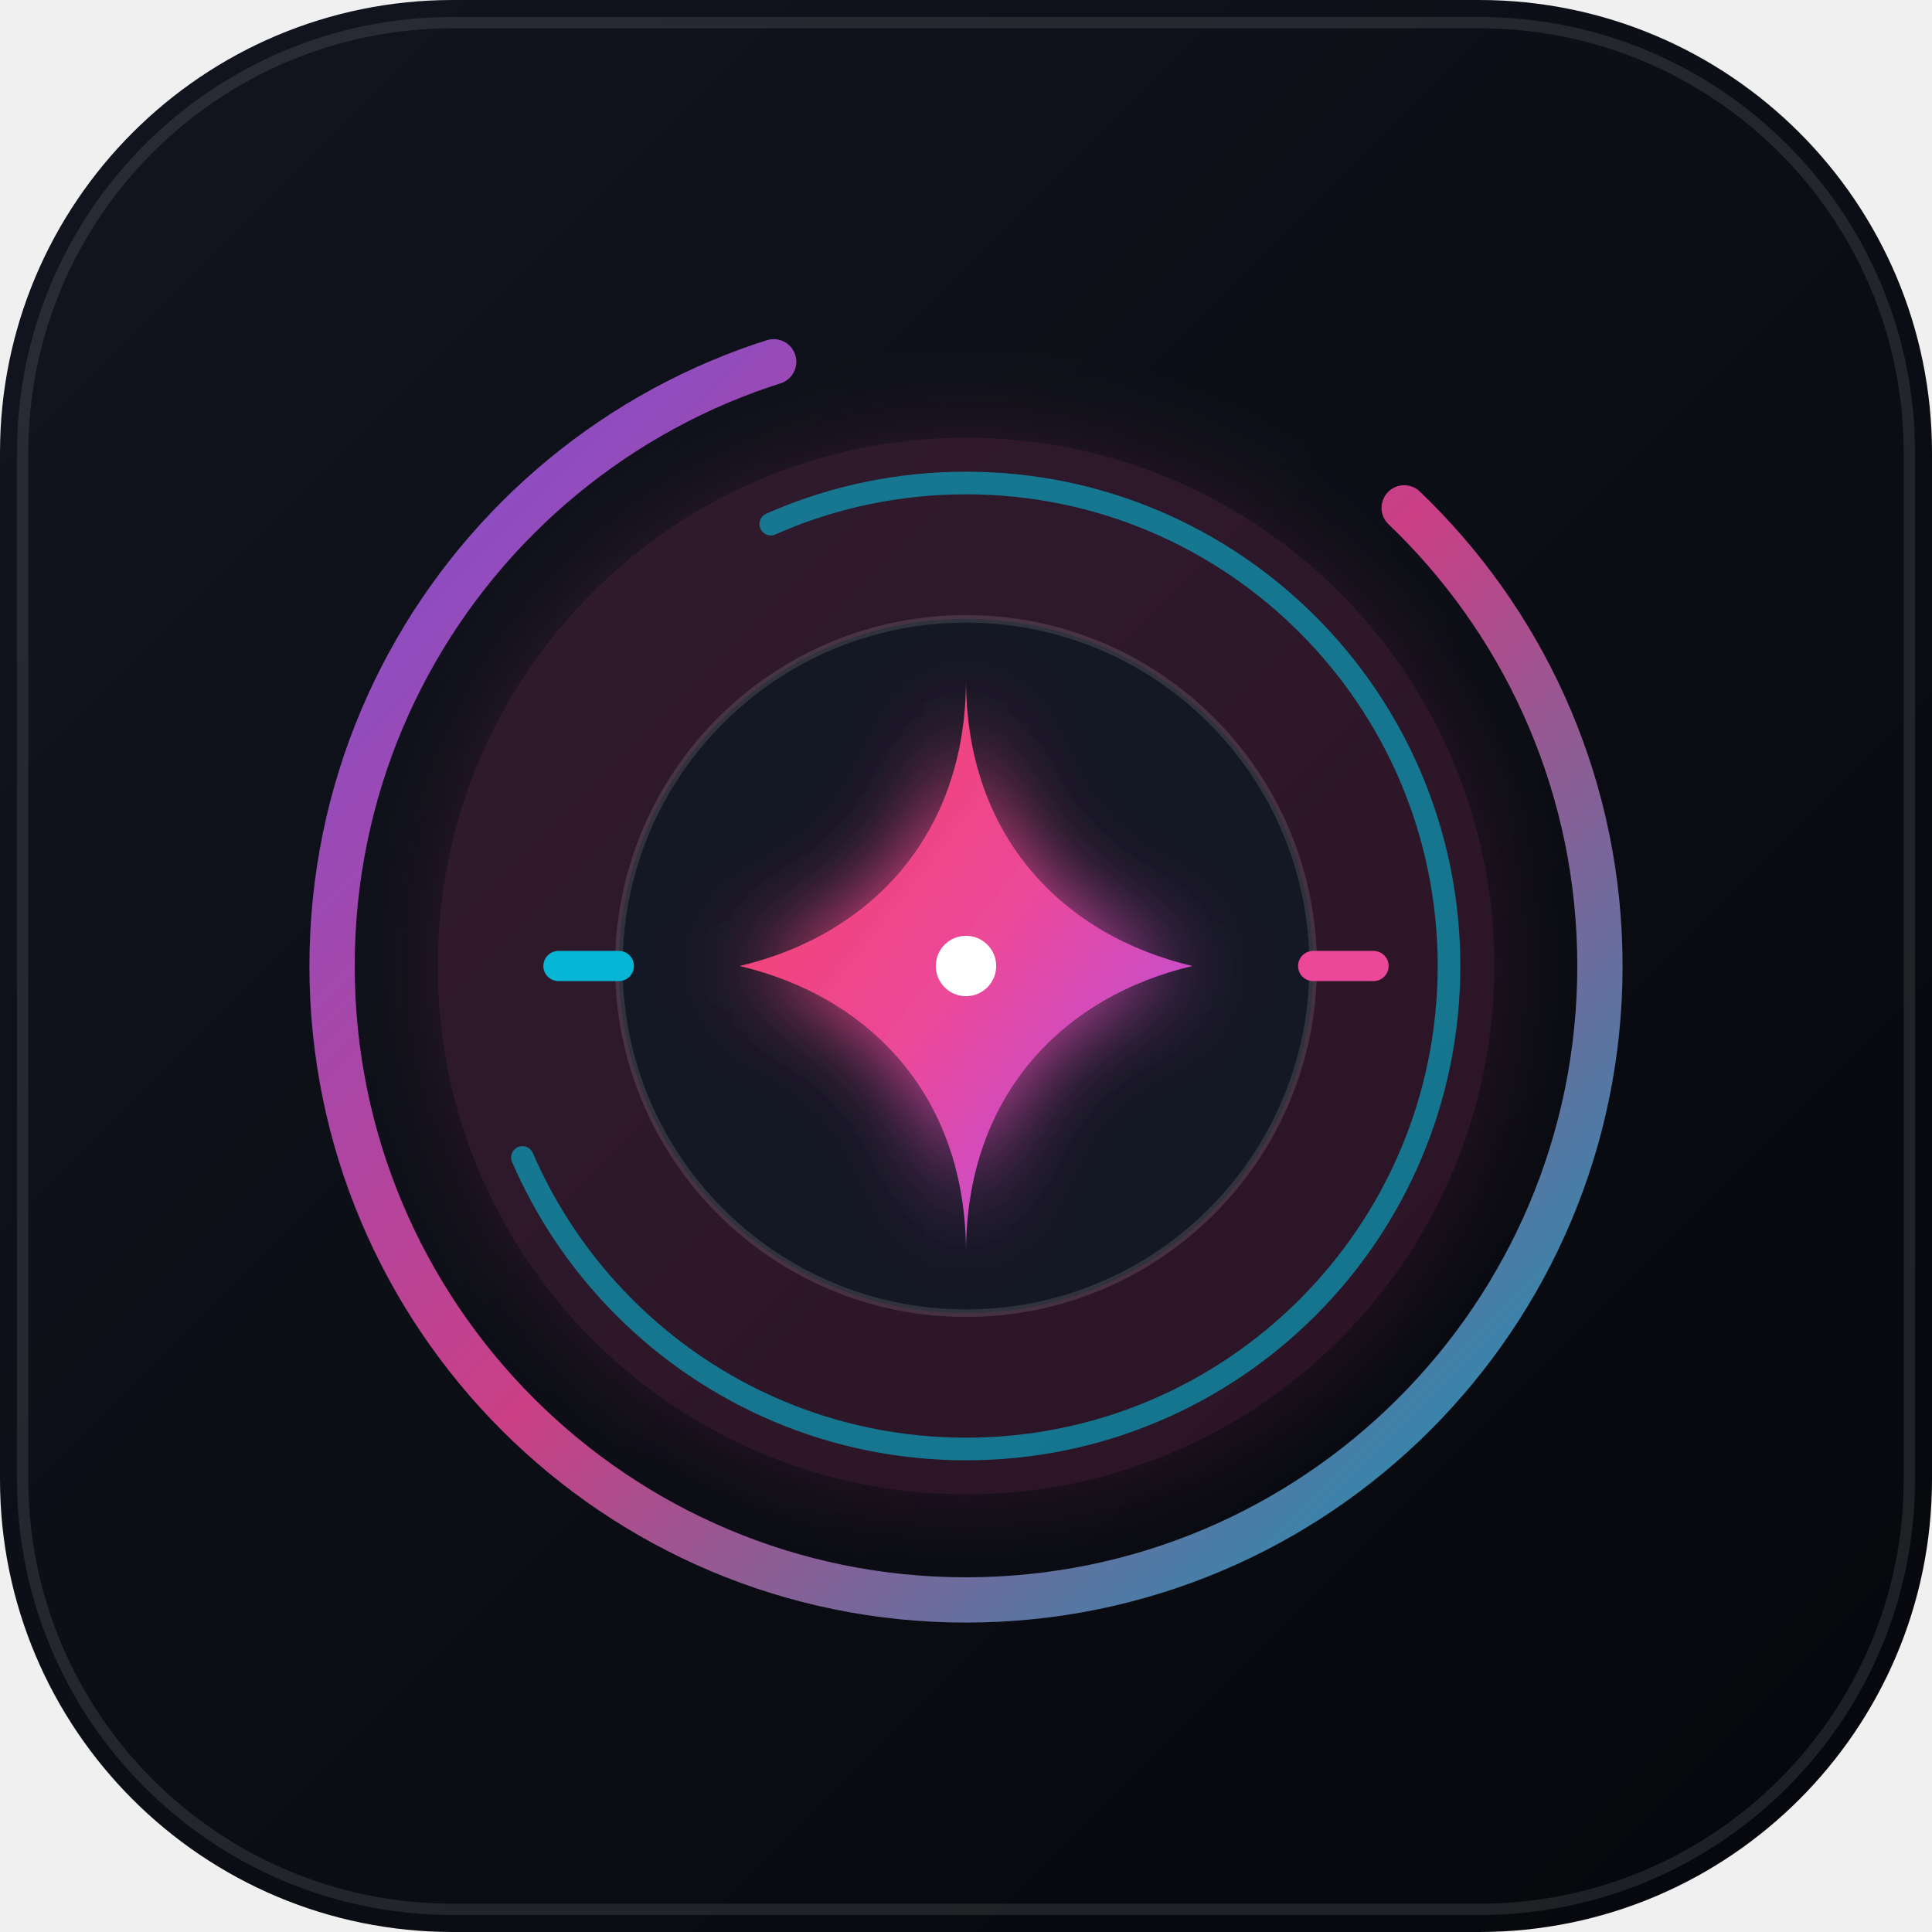
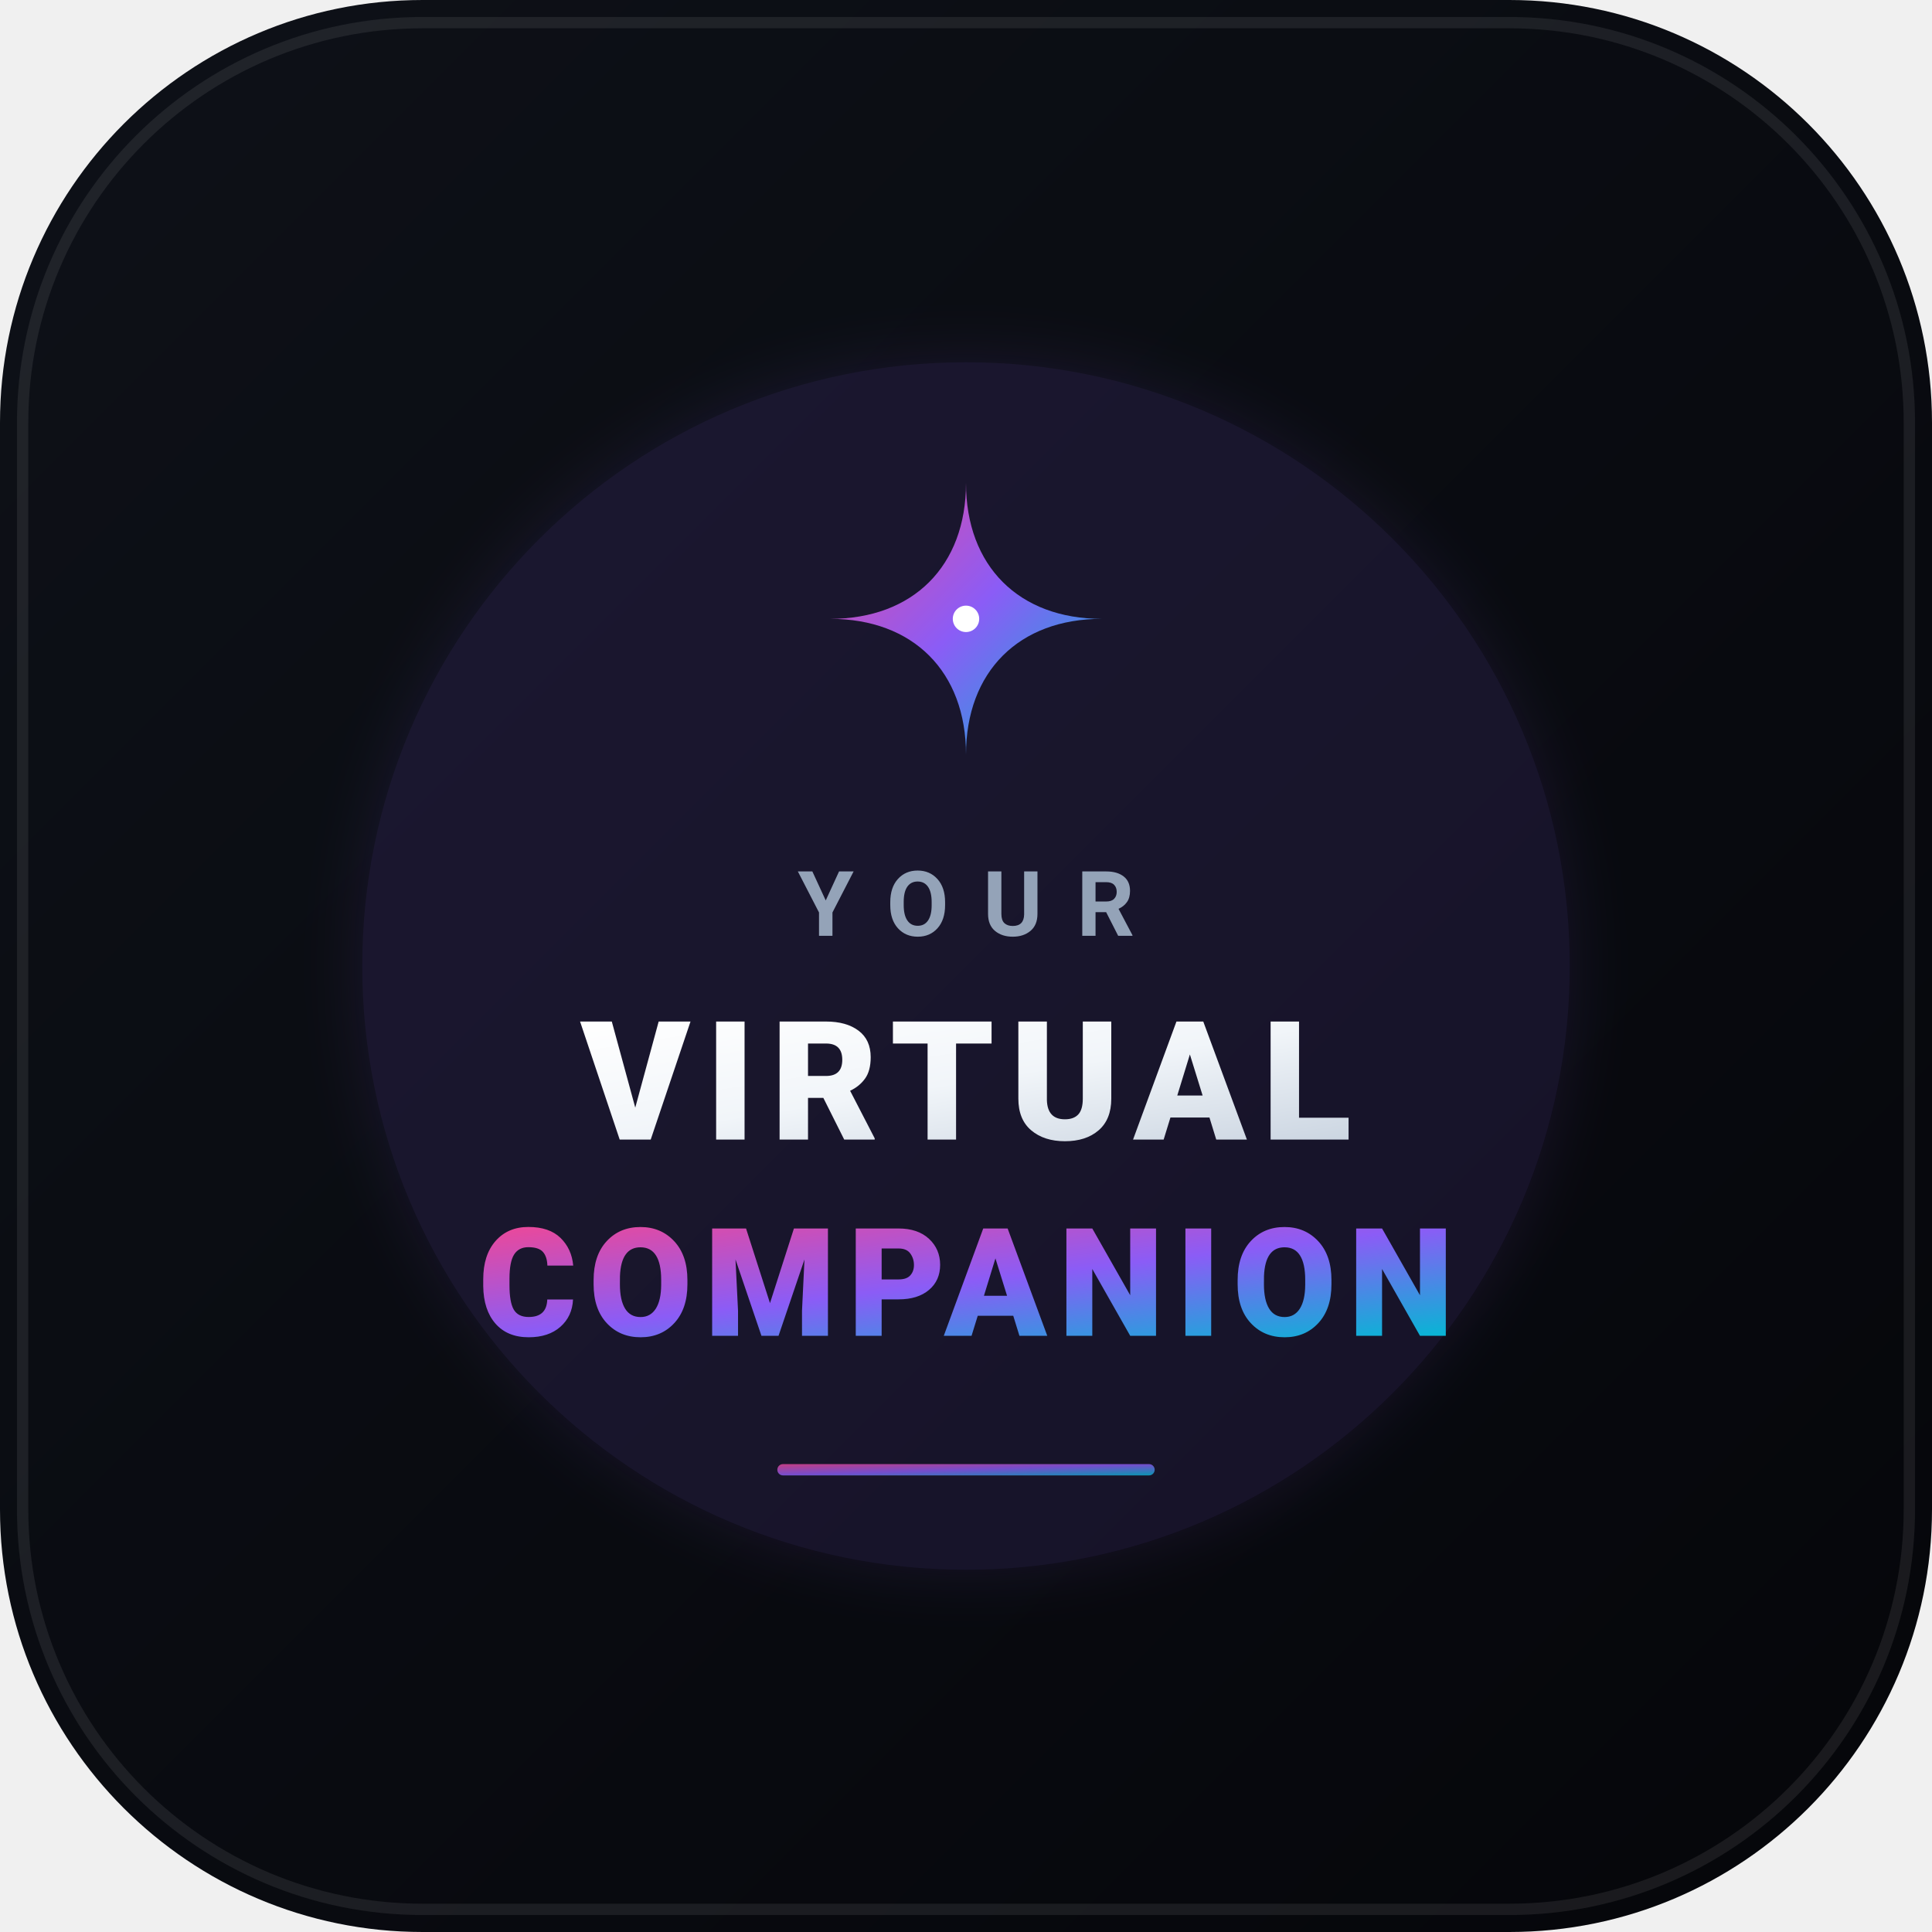
<svg xmlns="http://www.w3.org/2000/svg" width="512" height="512" viewBox="0 0 512 512">
  <defs>
    <linearGradient id="bgGrad" x1="0%" y1="0%" x2="100%" y2="100%">
-       <stop offset="0%" stop-color="#121520" />
-       <stop offset="100%" stop-color="#06070B" />
+       <stop offset="0%" stop-color="#0E1118" />
+       <stop offset="100%" stop-color="#05060A" />
    </linearGradient>
-     <linearGradient id="ringGrad" x1="0%" y1="0%" x2="100%" y2="100%">
-       <stop offset="0%" stop-color="#8b5cf6" />
-       <stop offset="50%" stop-color="#ec4899" />
-       <stop offset="100%" stop-color="#06b6d4" />
+     <linearGradient id="textGrad" x1="0%" y1="0%" x2="100%" y2="100%">
+       <stop offset="0%" stop-color="#FFFFFF" />
+       <stop offset="50%" stop-color="#F1F5F9" />
+       <stop offset="100%" stop-color="#CBD5E1" />
    </linearGradient>
-     <linearGradient id="starGrad" x1="0%" y1="0%" x2="100%" y2="100%">
-       <stop offset="0%" stop-color="#f43f5e" />
-       <stop offset="50%" stop-color="#ec4899" />
-       <stop offset="100%" stop-color="#a855f7" />
+     <linearGradient id="glowGrad" x1="0%" y1="0%" x2="100%" y2="100%">
+       <stop offset="0%" stop-color="#EC4899" />
+       <stop offset="50%" stop-color="#8B5CF6" />
+       <stop offset="100%" stop-color="#06B6D4" />
    </linearGradient>
-     <filter id="glowEffect" x="-20%" y="-20%" width="140%" height="140%">
-       <feGaussianBlur stdDeviation="12" result="blur" />
+     <filter id="softGlow" x="-20%" y="-20%" width="140%" height="140%">
+       <feGaussianBlur stdDeviation="8" result="blur" />
      <feComposite in="SourceGraphic" in2="blur" operator="over" />
    </filter>
  </defs>
-   <rect width="512" height="512" rx="120" fill="url(#bgGrad)" />
-   <rect x="6" y="6" width="500" height="500" rx="114" fill="none" stroke="rgba(255,255,255,0.1)" stroke-width="3" />
-   <circle cx="256" cy="256" r="140" fill="#ec4899" opacity="0.15" filter="url(#glowEffect)" />
-   <circle cx="256" cy="256" r="168" fill="none" stroke="url(#ringGrad)" stroke-width="12" stroke-linecap="round" stroke-dasharray="740 180" opacity="0.85" />
-   <circle cx="256" cy="256" r="128" fill="none" stroke="#06b6d4" stroke-width="6" stroke-linecap="round" stroke-dasharray="350 200" opacity="0.6" />
-   <circle cx="256" cy="256" r="92" fill="#141724" stroke="rgba(255,255,255,0.12)" stroke-width="2" />
-   <path d="M256 180 C256 222 282 248 316 256 C282 264 256 290 256 332 C256 290 230 264 196 256 C230 248 256 222 256 180 Z" fill="url(#starGrad)" filter="url(#glowEffect)" />
-   <circle cx="256" cy="256" r="8" fill="#ffffff" />
-   <line x1="148" y1="256" x2="164" y2="256" stroke="#06b6d4" stroke-width="8" stroke-linecap="round" />
-   <line x1="348" y1="256" x2="364" y2="256" stroke="#ec4899" stroke-width="8" stroke-linecap="round" />
+   <rect width="512" height="512" rx="112" fill="url(#bgGrad)" />
+   <rect x="6" y="6" width="500" height="500" rx="106" fill="none" stroke="rgba(255,255,255,0.08)" stroke-width="3" />
+   <circle cx="256" cy="256" r="160" fill="#8B5CF6" opacity="0.12" filter="url(#softGlow)" />
+   <path d="M256 128 C256 150 270 164 292 164 C270 164 256 178 256 200 C256 178 242 164 220 164 C242 164 256 150 256 128 Z" fill="url(#glowGrad)" />
+   <circle cx="256" cy="164" r="3.5" fill="#FFFFFF" />
+   <text x="256" y="248" font-family="-apple-system, BlinkMacSystemFont, 'Segoe UI', Roboto, 'Helvetica Neue', Arial, sans-serif" font-size="24" font-weight="600" letter-spacing="9" text-anchor="middle" fill="#94A3B8">
+     YOUR
+   </text>
+   <text x="256" y="302" font-family="-apple-system, BlinkMacSystemFont, 'Segoe UI', Roboto, 'Helvetica Neue', Arial, sans-serif" font-size="44" font-weight="800" letter-spacing="4" text-anchor="middle" fill="url(#textGrad)">
+     VIRTUAL
+   </text>
+   <text x="256" y="354" font-family="-apple-system, BlinkMacSystemFont, 'Segoe UI', Roboto, 'Helvetica Neue', Arial, sans-serif" font-size="40" font-weight="800" letter-spacing="3" text-anchor="middle" fill="url(#glowGrad)">
+     COMPANION
+   </text>
+   <rect x="206" y="388" width="100" height="3" rx="1.5" fill="url(#glowGrad)" opacity="0.8" />
</svg>
